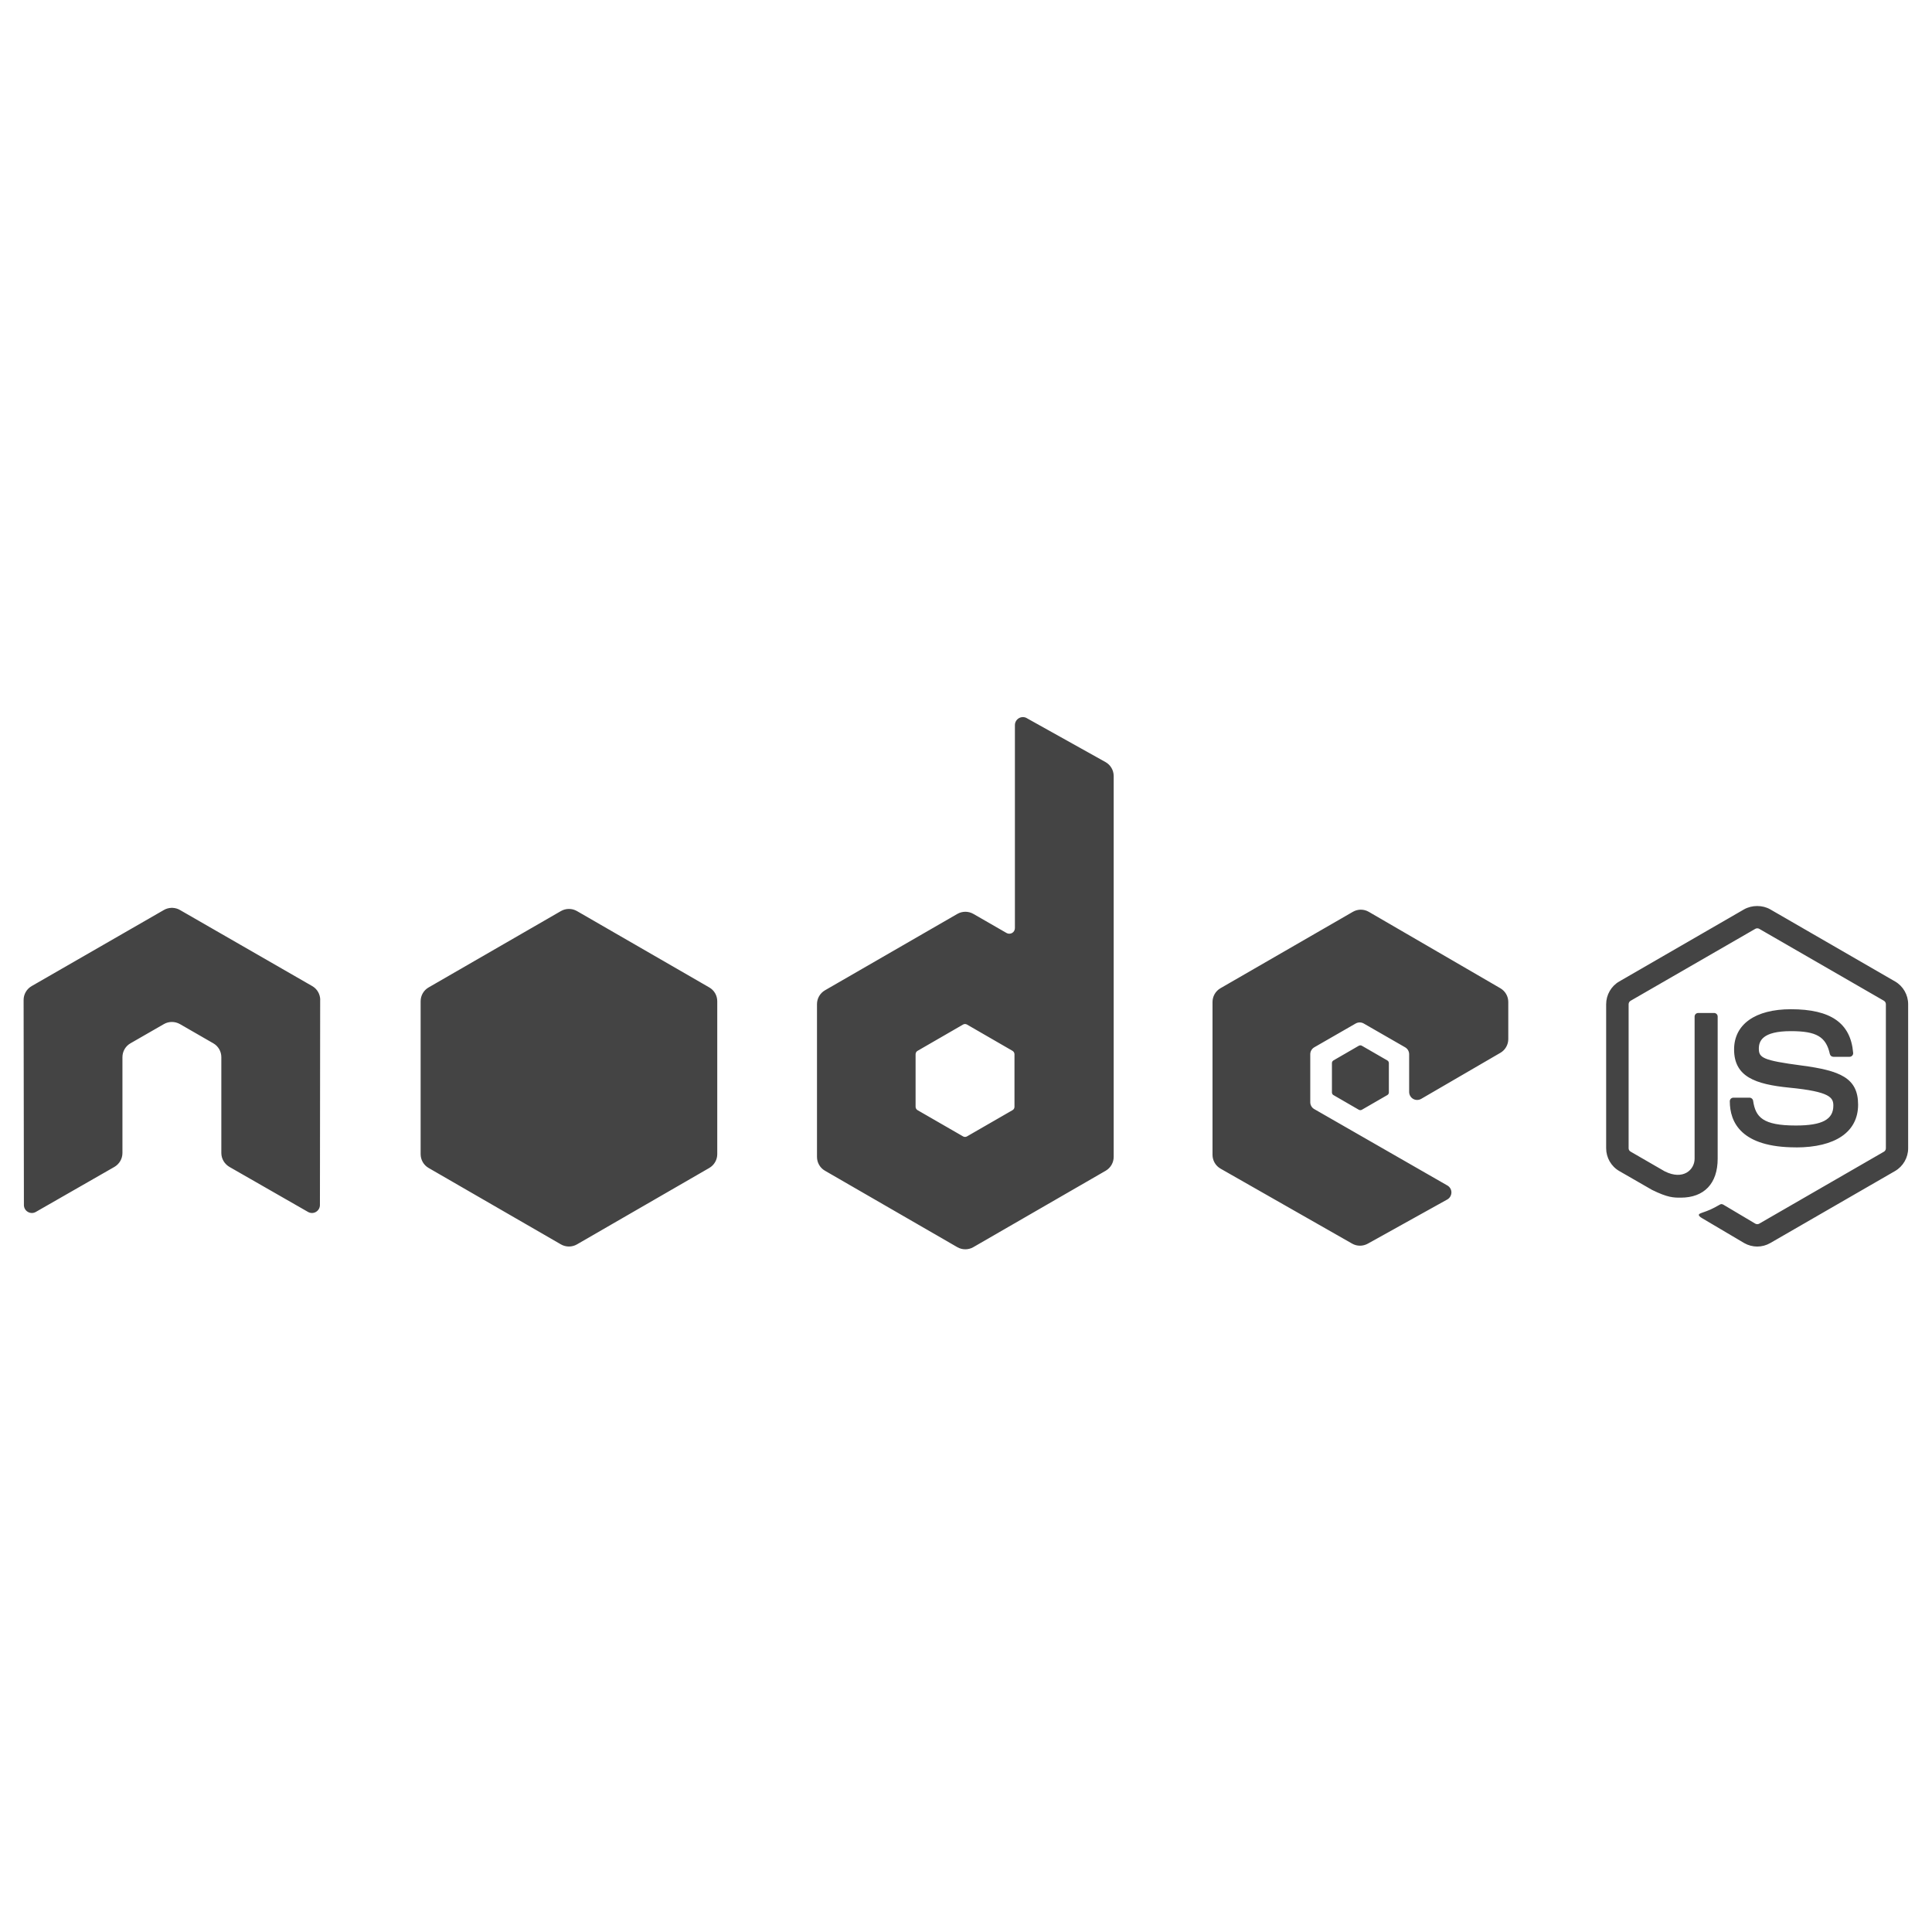
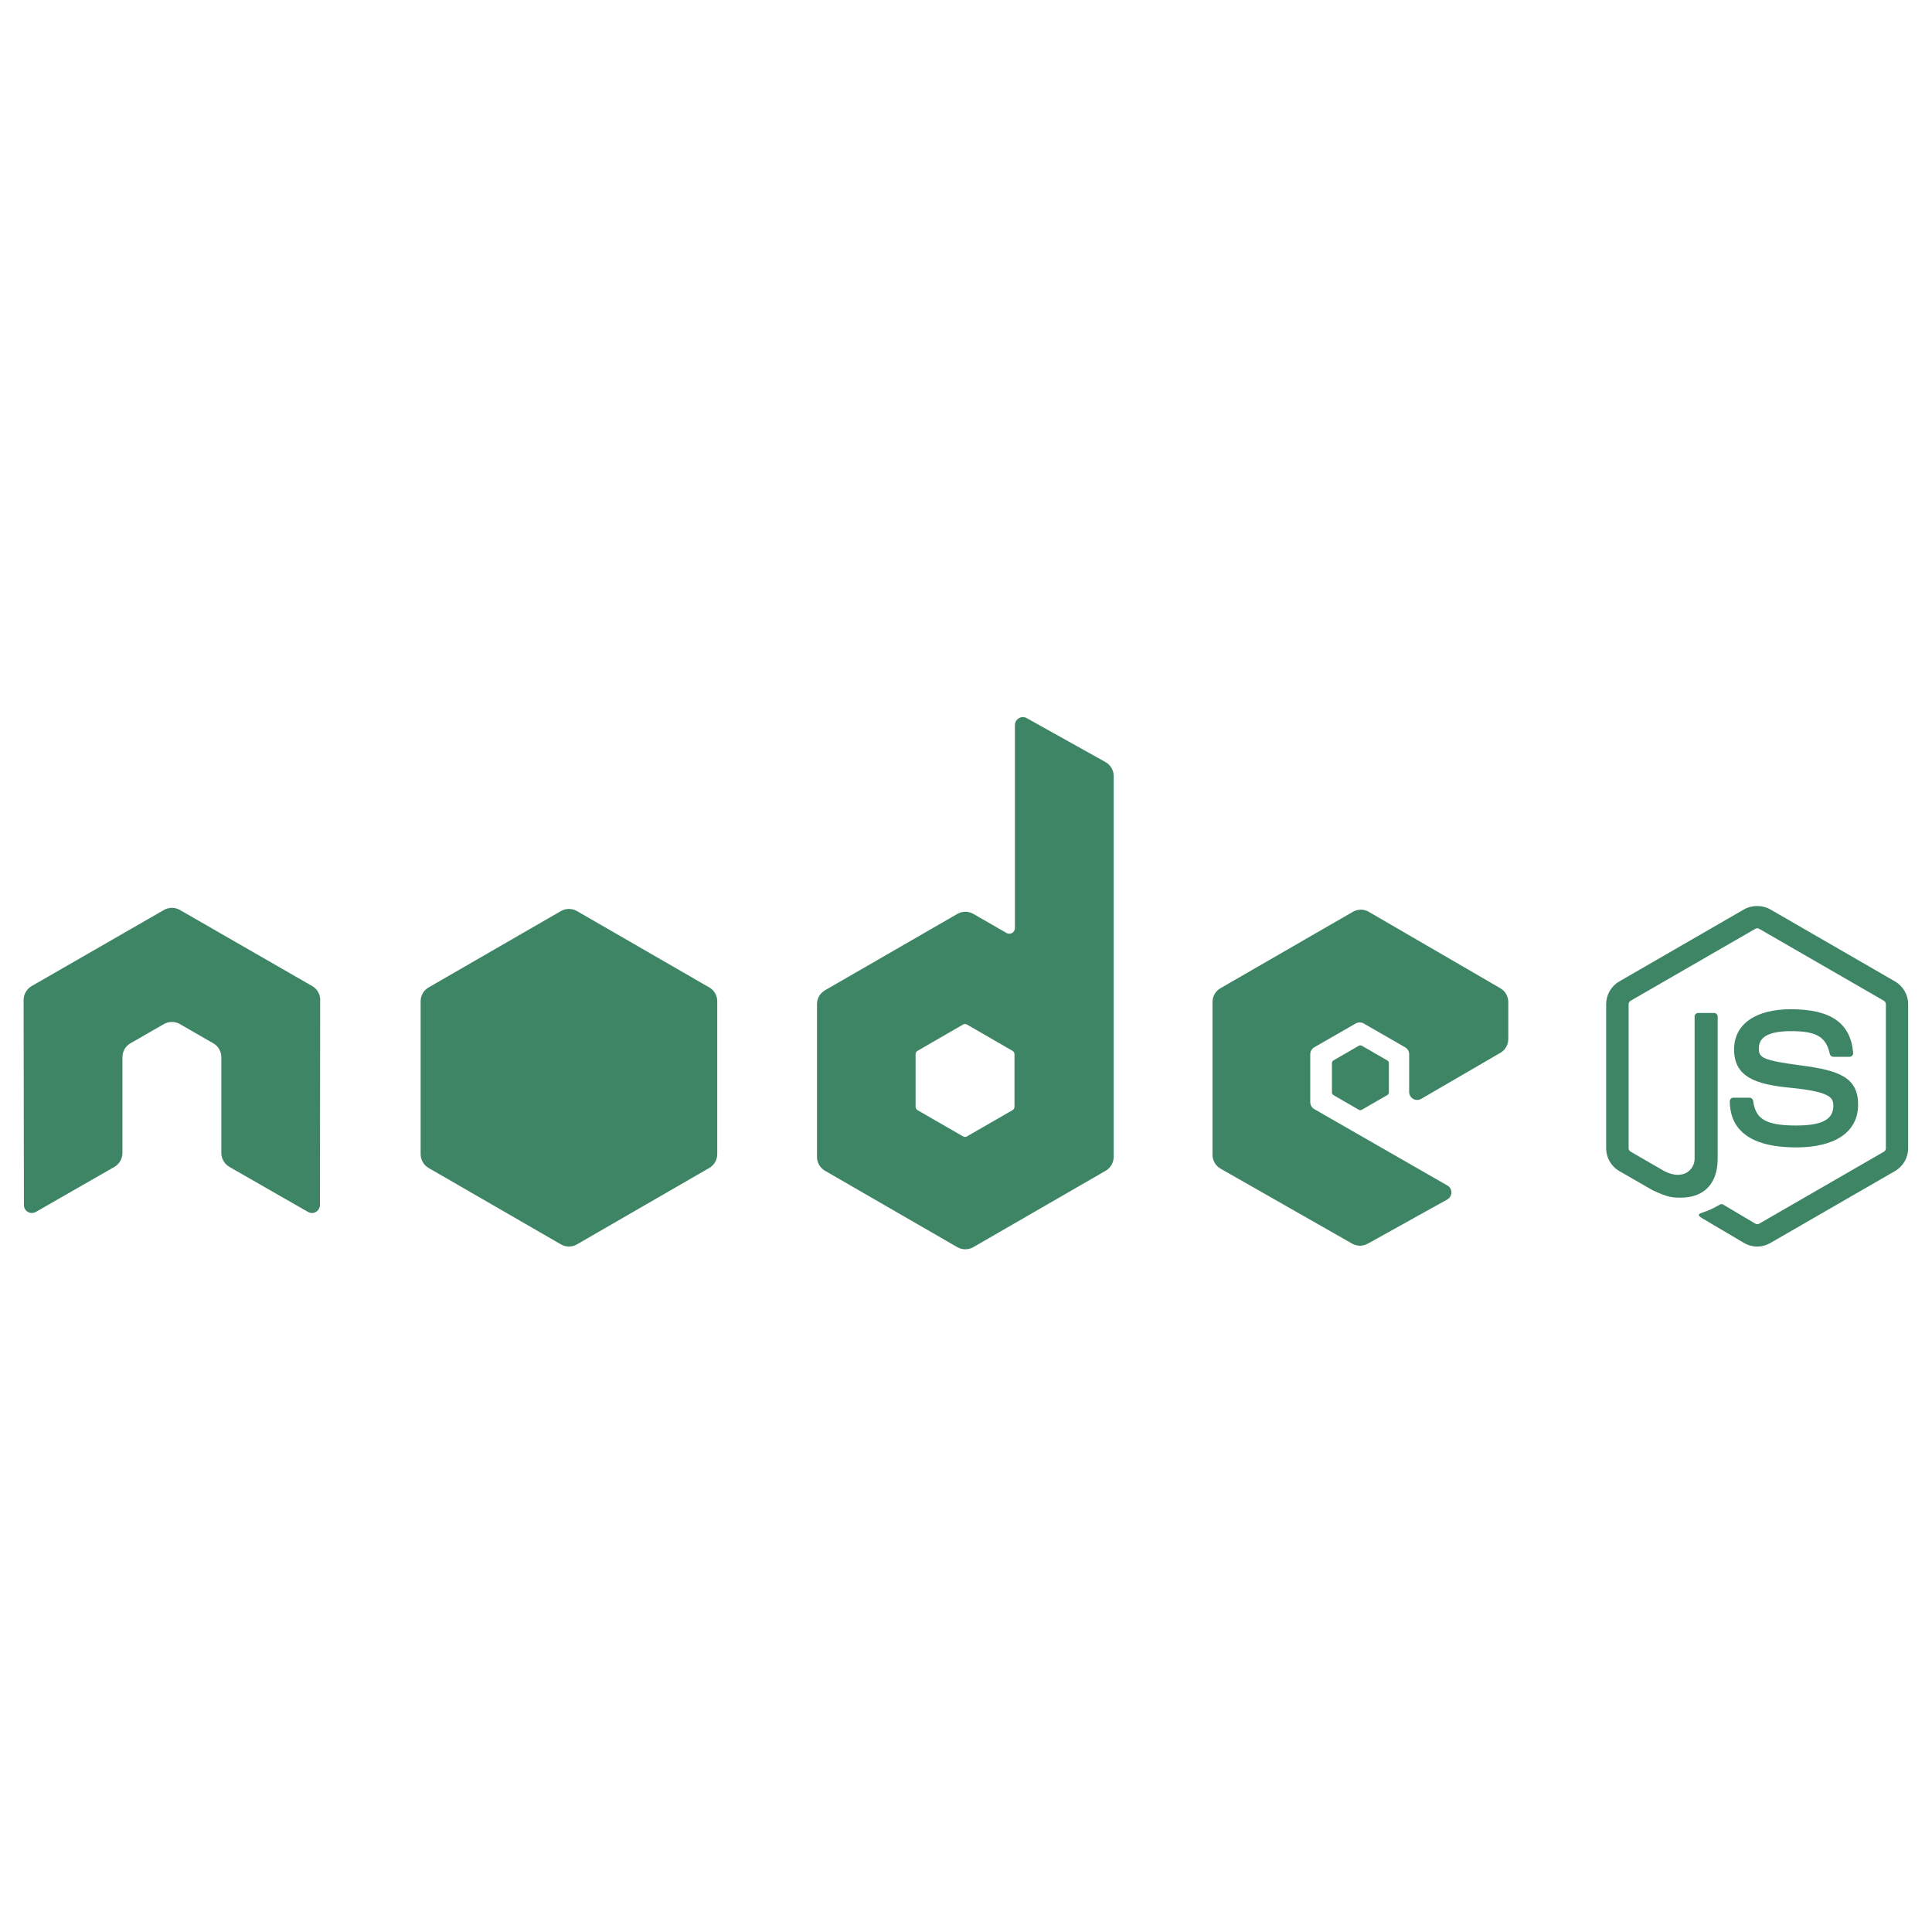
<svg xmlns="http://www.w3.org/2000/svg" version="1.1" width="32" height="32" viewBox="0 0 32 32">
-   <path fill="#444444" d="M5.304 16.563c0-0.095-0.050-0.183-0.132-0.23l-2.192-1.261c-0.037-0.022-0.079-0.033-0.121-0.035-0.004 0-0.020 0-0.023 0-0.042 0.002-0.083 0.013-0.121 0.035l-2.191 1.261c-0.082 0.047-0.133 0.135-0.133 0.23l0.005 3.396c0 0.047 0.025 0.091 0.066 0.114 0.041 0.024 0.091 0.024 0.132 0l1.302-0.746c0.082-0.049 0.132-0.135 0.132-0.23v-1.587c0-0.094 0.050-0.182 0.132-0.229l0.555-0.319c0.041-0.024 0.086-0.035 0.133-0.035 0.045 0 0.091 0.012 0.132 0.035l0.554 0.319c0.082 0.047 0.132 0.135 0.132 0.229v1.587c0 0.095 0.051 0.181 0.133 0.23l1.302 0.746c0.041 0.024 0.092 0.024 0.132 0 0.040-0.023 0.066-0.067 0.066-0.114l0.004-3.396zM17.006 11.894c-0.041-0.023-0.091-0.022-0.131 0.002s-0.065 0.067-0.065 0.114v3.363c0 0.033-0.018 0.064-0.046 0.080s-0.064 0.017-0.093 0l-0.549-0.316c-0.082-0.047-0.183-0.047-0.265 0l-2.192 1.265c-0.082 0.047-0.133 0.135-0.133 0.229v2.531c0 0.095 0.050 0.182 0.132 0.229l2.192 1.266c0.082 0.047 0.183 0.047 0.265 0l2.193-1.266c0.082-0.048 0.132-0.135 0.132-0.229v-6.309c0-0.096-0.052-0.184-0.136-0.231l-1.305-0.728zM16.803 18.331c0 0.024-0.012 0.046-0.033 0.057l-0.753 0.434c-0.020 0.012-0.046 0.012-0.066 0l-0.753-0.434c-0.021-0.012-0.033-0.034-0.033-0.057v-0.869c0-0.024 0.013-0.046 0.033-0.057l0.753-0.435c0.020-0.012 0.046-0.012 0.066 0l0.753 0.435c0.020 0.012 0.033 0.034 0.033 0.057v0.869zM24.85 17.439c0.081-0.047 0.132-0.134 0.132-0.229v-0.613c0-0.095-0.050-0.181-0.132-0.229l-2.178-1.265c-0.082-0.048-0.183-0.048-0.265-0l-2.192 1.265c-0.082 0.047-0.132 0.135-0.132 0.229v2.53c0 0.095 0.051 0.183 0.134 0.23l2.178 1.241c0.080 0.046 0.179 0.046 0.26 0.001l1.317-0.732c0.041-0.023 0.067-0.067 0.068-0.115s-0.025-0.092-0.066-0.116l-2.206-1.266c-0.041-0.023-0.066-0.067-0.066-0.115v-0.793c0-0.047 0.025-0.091 0.066-0.115l0.687-0.395c0.041-0.023 0.091-0.023 0.132 0l0.687 0.395c0.041 0.024 0.066 0.067 0.066 0.115v0.624c0 0.047 0.025 0.091 0.066 0.115s0.092 0.023 0.133-0l1.312-0.763zM9.291 15.090c0.082-0.047 0.183-0.047 0.265 0l2.192 1.265c0.082 0.047 0.132 0.134 0.132 0.229v2.532c0 0.095-0.051 0.182-0.132 0.229l-2.192 1.266c-0.082 0.047-0.183 0.047-0.265 0l-2.192-1.266c-0.082-0.047-0.132-0.135-0.132-0.229v-2.532c0-0.095 0.050-0.182 0.132-0.229l2.192-1.265zM29.106 20.647c-0.075 0-0.151-0.020-0.217-0.058l-0.69-0.408c-0.103-0.058-0.052-0.078-0.019-0.090 0.137-0.048 0.165-0.059 0.312-0.142 0.015-0.009 0.036-0.005 0.052 0.004l0.53 0.315c0.019 0.011 0.046 0.011 0.064 0l2.067-1.193c0.019-0.011 0.031-0.033 0.031-0.056v-2.386c0-0.023-0.012-0.045-0.032-0.057l-2.066-1.192c-0.019-0.011-0.045-0.011-0.064 0l-2.066 1.192c-0.020 0.011-0.033 0.034-0.033 0.057v2.386c0 0.023 0.013 0.044 0.032 0.055l0.566 0.327c0.307 0.154 0.495-0.027 0.495-0.209v-2.355c0-0.033 0.027-0.059 0.060-0.059h0.262c0.033 0 0.060 0.026 0.060 0.059v2.355c0 0.41-0.223 0.645-0.612 0.645-0.119 0-0.214 0-0.476-0.129l-0.542-0.312c-0.134-0.077-0.217-0.222-0.217-0.377v-2.386c0-0.155 0.083-0.3 0.217-0.377l2.067-1.194c0.131-0.074 0.305-0.074 0.434 0l2.067 1.194c0.134 0.077 0.217 0.222 0.217 0.377v2.386c0 0.155-0.083 0.299-0.217 0.377l-2.067 1.193c-0.066 0.038-0.141 0.058-0.218 0.058zM29.745 19.004c-0.905 0-1.094-0.415-1.094-0.764 0-0.033 0.026-0.059 0.060-0.059h0.267c0.030 0 0.055 0.022 0.059 0.051 0.040 0.272 0.16 0.41 0.708 0.41 0.435 0 0.621-0.099 0.621-0.329 0-0.133-0.052-0.232-0.729-0.298-0.565-0.056-0.915-0.181-0.915-0.633 0-0.417 0.352-0.666 0.941-0.666 0.662 0 0.99 0.23 1.031 0.723 0.002 0.017-0.004 0.033-0.016 0.046s-0.027 0.019-0.044 0.019h-0.268c-0.028 0-0.052-0.020-0.058-0.047-0.064-0.286-0.221-0.378-0.645-0.378-0.475 0-0.531 0.166-0.531 0.29 0 0.151 0.065 0.194 0.707 0.279 0.635 0.084 0.937 0.203 0.937 0.649 0 0.45-0.375 0.708-1.030 0.708zM22.506 17.321c0.016-0.009 0.035-0.009 0.051 0l0.421 0.243c0.016 0.009 0.026 0.026 0.026 0.044v0.486c0 0.018-0.010 0.035-0.026 0.044l-0.421 0.243c-0.016 0.009-0.035 0.009-0.051 0l-0.42-0.243c-0.016-0.009-0.025-0.026-0.025-0.044v-0.486c0-0.018 0.010-0.035 0.025-0.044l0.42-0.243z" />
+   <path fill="#3e8565" d="M5.304 16.563c0-0.095-0.050-0.183-0.132-0.23l-2.192-1.261c-0.037-0.022-0.079-0.033-0.121-0.035-0.004 0-0.020 0-0.023 0-0.042 0.002-0.083 0.013-0.121 0.035l-2.191 1.261c-0.082 0.047-0.133 0.135-0.133 0.23l0.005 3.396c0 0.047 0.025 0.091 0.066 0.114 0.041 0.024 0.091 0.024 0.132 0l1.302-0.746c0.082-0.049 0.132-0.135 0.132-0.23v-1.587c0-0.094 0.050-0.182 0.132-0.229l0.555-0.319c0.041-0.024 0.086-0.035 0.133-0.035 0.045 0 0.091 0.012 0.132 0.035l0.554 0.319c0.082 0.047 0.132 0.135 0.132 0.229v1.587c0 0.095 0.051 0.181 0.133 0.23l1.302 0.746c0.041 0.024 0.092 0.024 0.132 0 0.040-0.023 0.066-0.067 0.066-0.114l0.004-3.396zM17.006 11.894c-0.041-0.023-0.091-0.022-0.131 0.002s-0.065 0.067-0.065 0.114v3.363c0 0.033-0.018 0.064-0.046 0.080s-0.064 0.017-0.093 0l-0.549-0.316c-0.082-0.047-0.183-0.047-0.265 0l-2.192 1.265c-0.082 0.047-0.133 0.135-0.133 0.229v2.531c0 0.095 0.050 0.182 0.132 0.229l2.192 1.266c0.082 0.047 0.183 0.047 0.265 0l2.193-1.266c0.082-0.048 0.132-0.135 0.132-0.229v-6.309c0-0.096-0.052-0.184-0.136-0.231l-1.305-0.728zM16.803 18.331c0 0.024-0.012 0.046-0.033 0.057l-0.753 0.434c-0.020 0.012-0.046 0.012-0.066 0l-0.753-0.434c-0.021-0.012-0.033-0.034-0.033-0.057v-0.869c0-0.024 0.013-0.046 0.033-0.057l0.753-0.435c0.020-0.012 0.046-0.012 0.066 0l0.753 0.435c0.020 0.012 0.033 0.034 0.033 0.057v0.869zM24.85 17.439c0.081-0.047 0.132-0.134 0.132-0.229v-0.613c0-0.095-0.050-0.181-0.132-0.229l-2.178-1.265c-0.082-0.048-0.183-0.048-0.265-0l-2.192 1.265c-0.082 0.047-0.132 0.135-0.132 0.229v2.53c0 0.095 0.051 0.183 0.134 0.23l2.178 1.241c0.080 0.046 0.179 0.046 0.26 0.001l1.317-0.732c0.041-0.023 0.067-0.067 0.068-0.115s-0.025-0.092-0.066-0.116l-2.206-1.266c-0.041-0.023-0.066-0.067-0.066-0.115v-0.793c0-0.047 0.025-0.091 0.066-0.115l0.687-0.395c0.041-0.023 0.091-0.023 0.132 0l0.687 0.395c0.041 0.024 0.066 0.067 0.066 0.115v0.624c0 0.047 0.025 0.091 0.066 0.115s0.092 0.023 0.133-0l1.312-0.763zM9.291 15.090c0.082-0.047 0.183-0.047 0.265 0l2.192 1.265c0.082 0.047 0.132 0.134 0.132 0.229v2.532c0 0.095-0.051 0.182-0.132 0.229l-2.192 1.266c-0.082 0.047-0.183 0.047-0.265 0l-2.192-1.266c-0.082-0.047-0.132-0.135-0.132-0.229v-2.532c0-0.095 0.050-0.182 0.132-0.229l2.192-1.265zM29.106 20.647c-0.075 0-0.151-0.020-0.217-0.058l-0.69-0.408c-0.103-0.058-0.052-0.078-0.019-0.090 0.137-0.048 0.165-0.059 0.312-0.142 0.015-0.009 0.036-0.005 0.052 0.004l0.53 0.315c0.019 0.011 0.046 0.011 0.064 0l2.067-1.193c0.019-0.011 0.031-0.033 0.031-0.056v-2.386c0-0.023-0.012-0.045-0.032-0.057l-2.066-1.192c-0.019-0.011-0.045-0.011-0.064 0l-2.066 1.192c-0.020 0.011-0.033 0.034-0.033 0.057v2.386c0 0.023 0.013 0.044 0.032 0.055l0.566 0.327c0.307 0.154 0.495-0.027 0.495-0.209v-2.355c0-0.033 0.027-0.059 0.060-0.059h0.262c0.033 0 0.060 0.026 0.060 0.059v2.355c0 0.41-0.223 0.645-0.612 0.645-0.119 0-0.214 0-0.476-0.129l-0.542-0.312c-0.134-0.077-0.217-0.222-0.217-0.377v-2.386c0-0.155 0.083-0.3 0.217-0.377l2.067-1.194c0.131-0.074 0.305-0.074 0.434 0l2.067 1.194c0.134 0.077 0.217 0.222 0.217 0.377v2.386c0 0.155-0.083 0.299-0.217 0.377l-2.067 1.193c-0.066 0.038-0.141 0.058-0.218 0.058zM29.745 19.004c-0.905 0-1.094-0.415-1.094-0.764 0-0.033 0.026-0.059 0.060-0.059h0.267c0.030 0 0.055 0.022 0.059 0.051 0.040 0.272 0.16 0.41 0.708 0.41 0.435 0 0.621-0.099 0.621-0.329 0-0.133-0.052-0.232-0.729-0.298-0.565-0.056-0.915-0.181-0.915-0.633 0-0.417 0.352-0.666 0.941-0.666 0.662 0 0.99 0.23 1.031 0.723 0.002 0.017-0.004 0.033-0.016 0.046s-0.027 0.019-0.044 0.019h-0.268c-0.028 0-0.052-0.020-0.058-0.047-0.064-0.286-0.221-0.378-0.645-0.378-0.475 0-0.531 0.166-0.531 0.29 0 0.151 0.065 0.194 0.707 0.279 0.635 0.084 0.937 0.203 0.937 0.649 0 0.45-0.375 0.708-1.030 0.708zM22.506 17.321c0.016-0.009 0.035-0.009 0.051 0l0.421 0.243c0.016 0.009 0.026 0.026 0.026 0.044v0.486c0 0.018-0.010 0.035-0.026 0.044l-0.421 0.243c-0.016 0.009-0.035 0.009-0.051 0l-0.42-0.243c-0.016-0.009-0.025-0.026-0.025-0.044v-0.486c0-0.018 0.010-0.035 0.025-0.044l0.42-0.243z" />
</svg>
